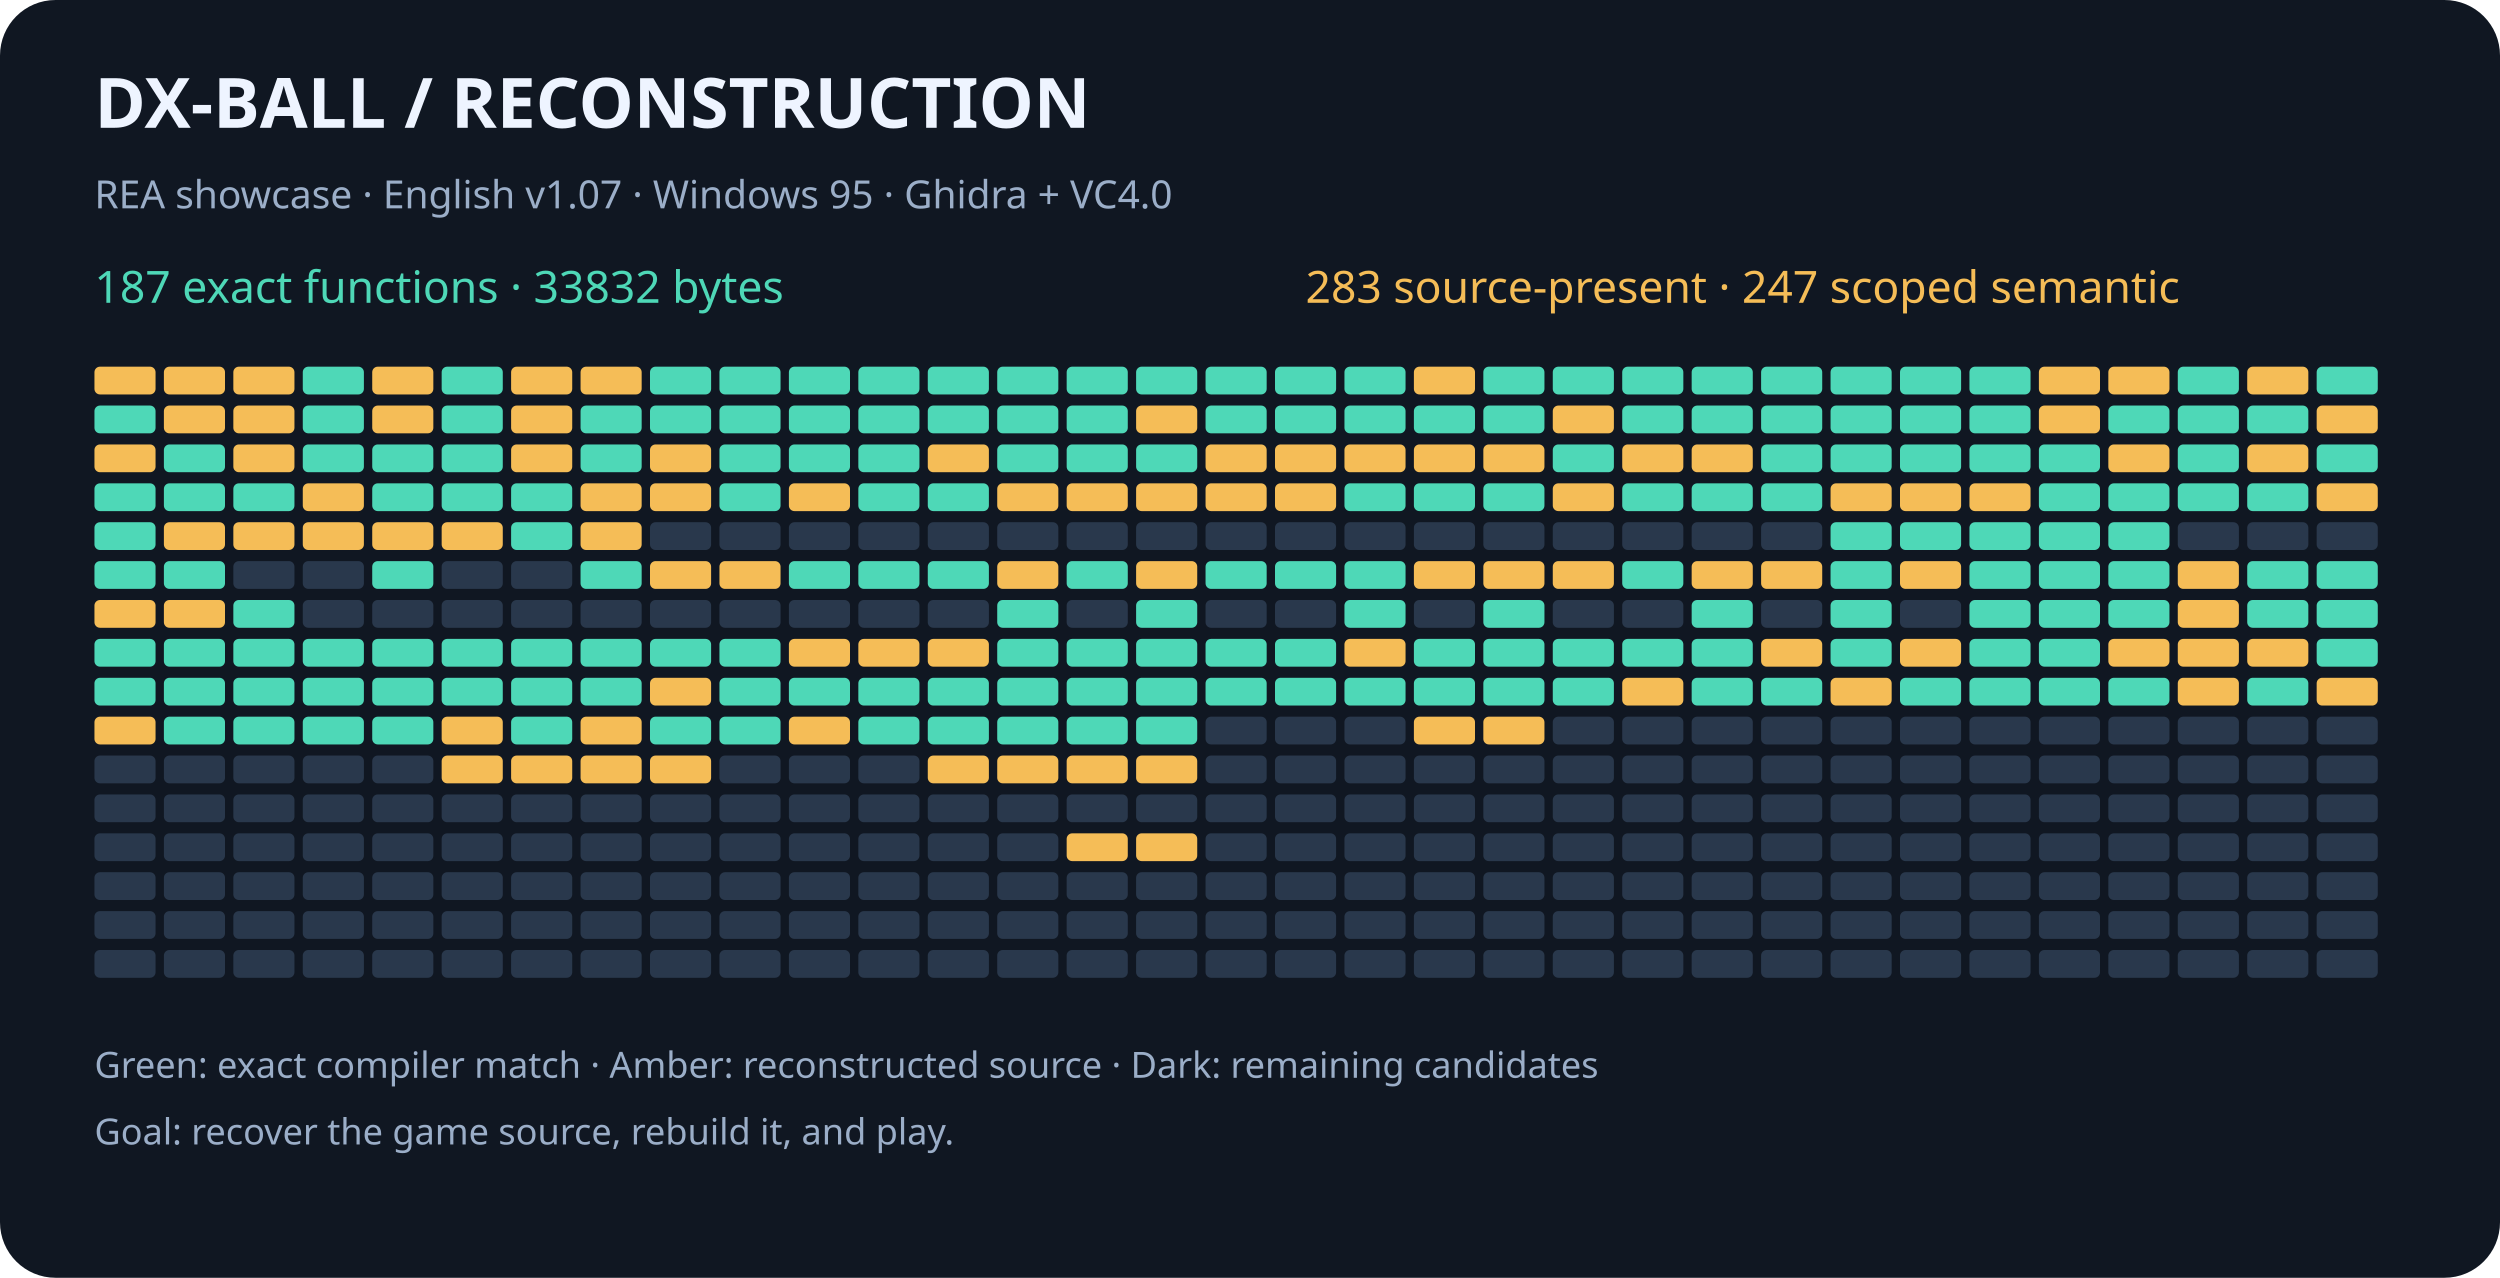
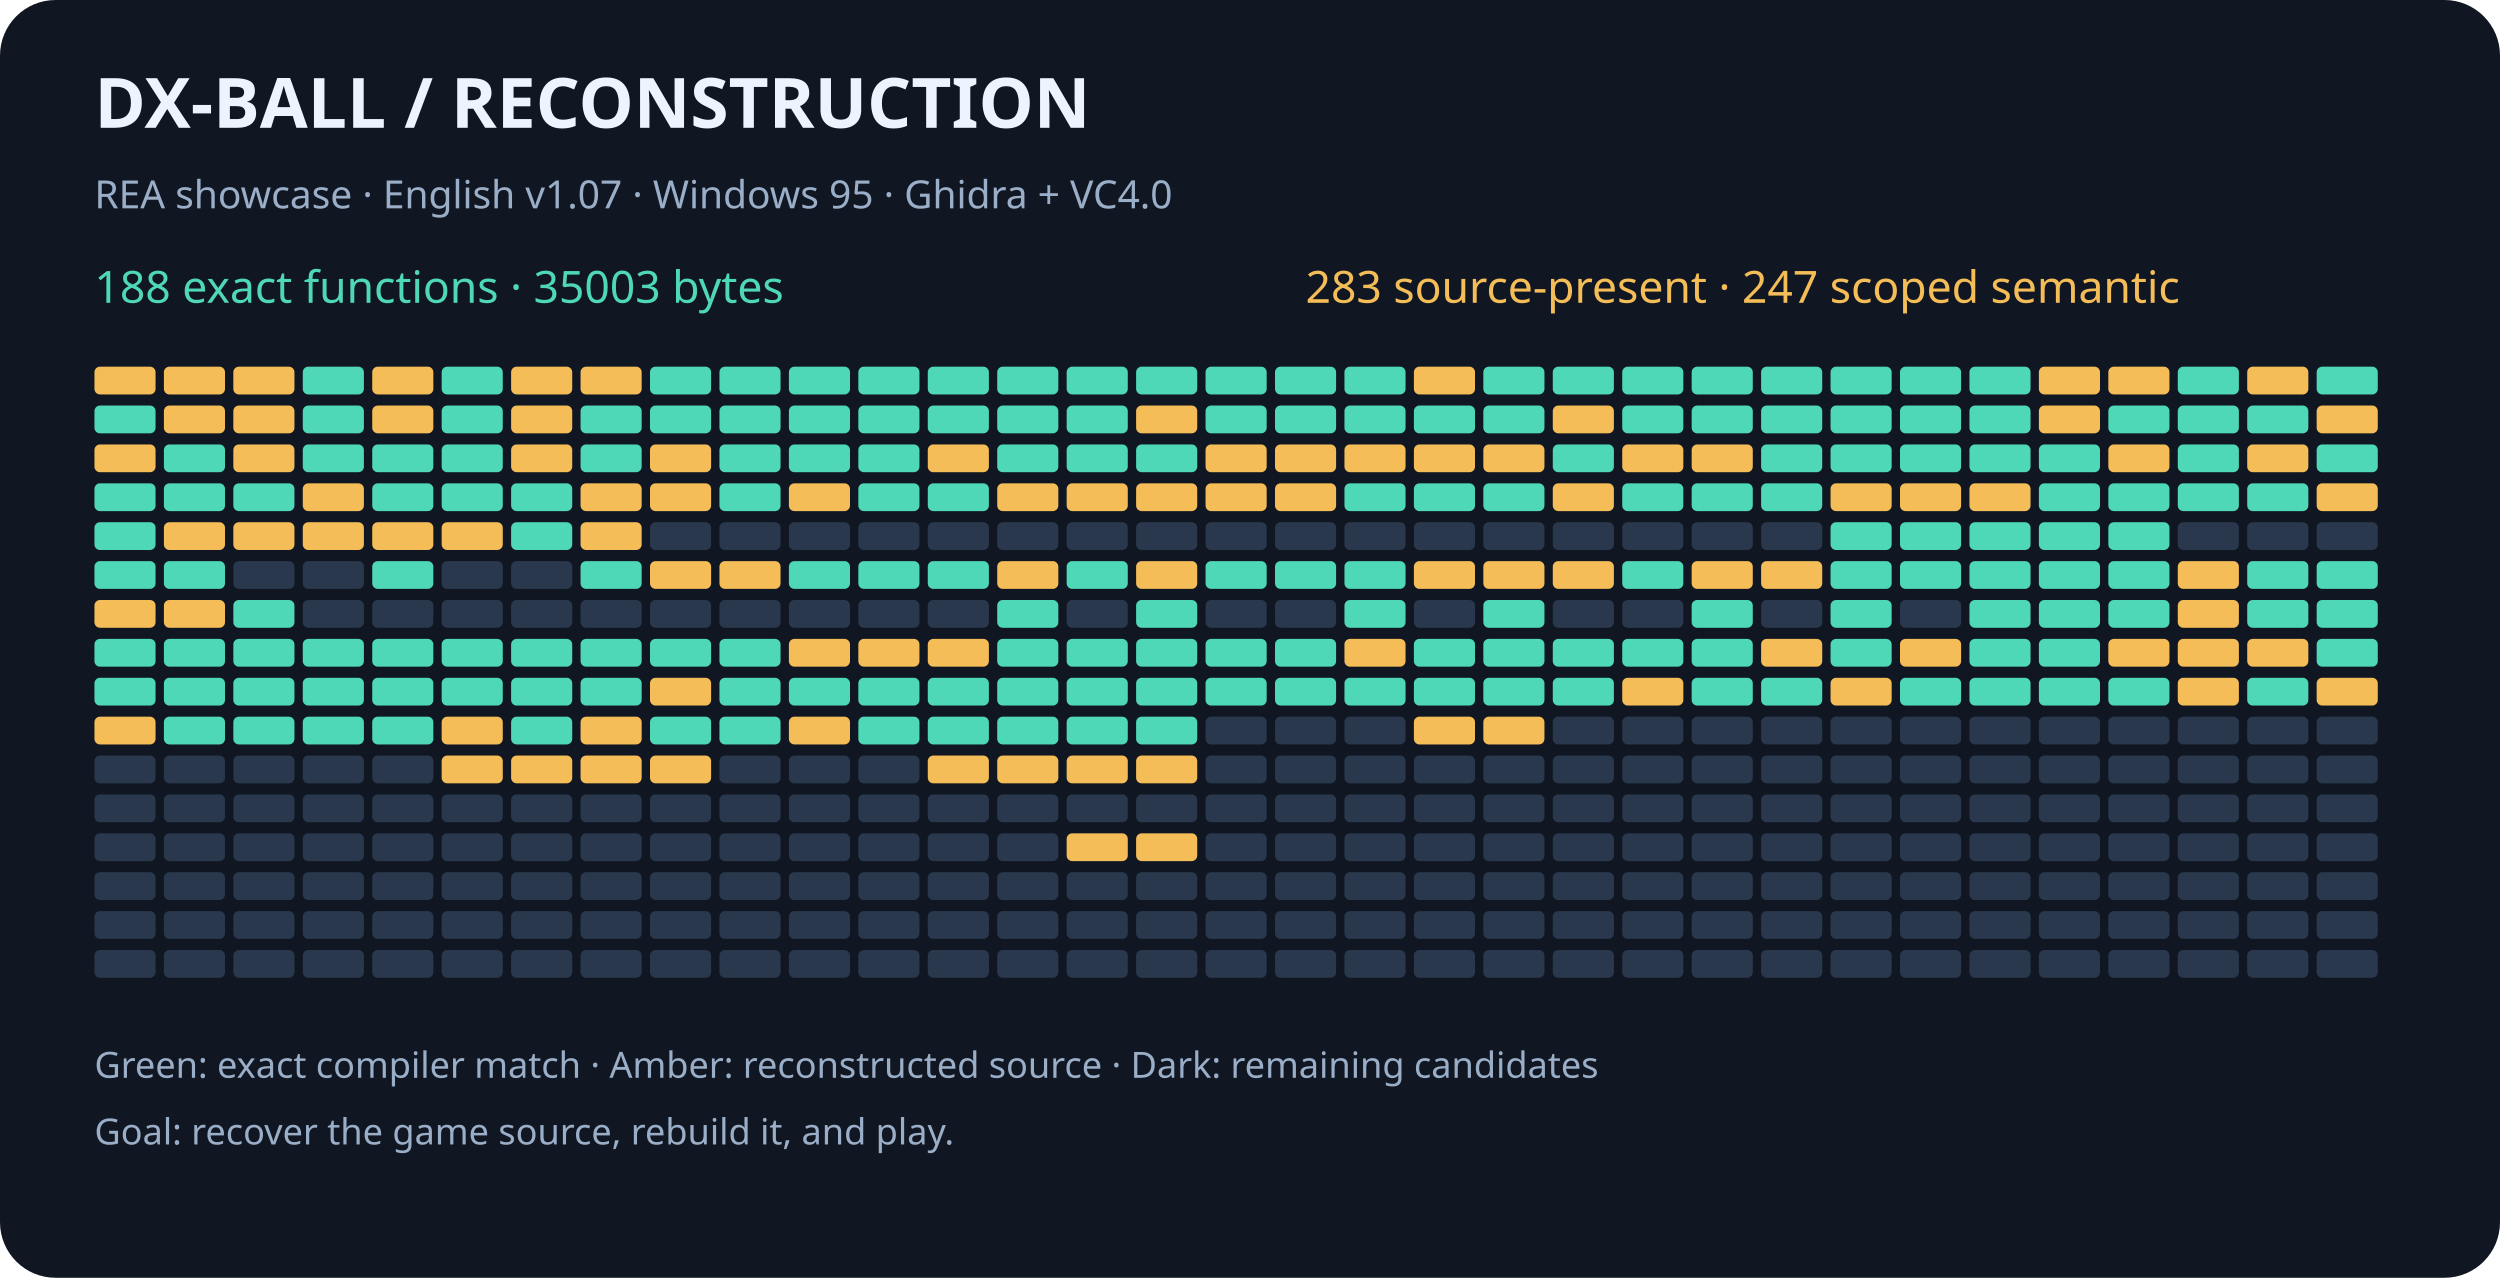
<svg xmlns="http://www.w3.org/2000/svg" width="900" height="460" viewBox="0 0 900 460" role="img" aria-labelledby="title desc">
  <rect width="900" height="460" rx="20" fill="#101722" />
  <g font-family="sans-serif">
    <text x="34" y="46" fill="#eef4ff" font-size="25" font-weight="bold">DX-BALL  /  RECONSTRUCTION</text>
    <text x="34" y="75" fill="#9baec8" font-size="14">REA showcase · English v1.07 · Windows 95 · Ghidra + VC4.0</text>
-     <text x="34" y="109" fill="#4ed8b7" font-size="16">187 exact functions · 33832 bytes</text>
+     <text x="34" y="109" fill="#4ed8b7" font-size="16">188 exact functions · 35003 bytes</text>
    <text x="470" y="109" fill="#f5bd57" font-size="16">283 source-present · 247 scoped semantic</text>
    <rect x="34" y="132" width="22" height="10" rx="2" fill="#f5bd57" />
    <rect x="59" y="132" width="22" height="10" rx="2" fill="#f5bd57" />
    <rect x="84" y="132" width="22" height="10" rx="2" fill="#f5bd57" />
    <rect x="109" y="132" width="22" height="10" rx="2" fill="#4ed8b7" />
    <rect x="134" y="132" width="22" height="10" rx="2" fill="#f5bd57" />
    <rect x="159" y="132" width="22" height="10" rx="2" fill="#4ed8b7" />
    <rect x="184" y="132" width="22" height="10" rx="2" fill="#f5bd57" />
    <rect x="209" y="132" width="22" height="10" rx="2" fill="#f5bd57" />
    <rect x="234" y="132" width="22" height="10" rx="2" fill="#4ed8b7" />
    <rect x="259" y="132" width="22" height="10" rx="2" fill="#4ed8b7" />
    <rect x="284" y="132" width="22" height="10" rx="2" fill="#4ed8b7" />
    <rect x="309" y="132" width="22" height="10" rx="2" fill="#4ed8b7" />
    <rect x="334" y="132" width="22" height="10" rx="2" fill="#4ed8b7" />
    <rect x="359" y="132" width="22" height="10" rx="2" fill="#4ed8b7" />
    <rect x="384" y="132" width="22" height="10" rx="2" fill="#4ed8b7" />
    <rect x="409" y="132" width="22" height="10" rx="2" fill="#4ed8b7" />
    <rect x="434" y="132" width="22" height="10" rx="2" fill="#4ed8b7" />
    <rect x="459" y="132" width="22" height="10" rx="2" fill="#4ed8b7" />
    <rect x="484" y="132" width="22" height="10" rx="2" fill="#4ed8b7" />
    <rect x="509" y="132" width="22" height="10" rx="2" fill="#f5bd57" />
    <rect x="534" y="132" width="22" height="10" rx="2" fill="#4ed8b7" />
    <rect x="559" y="132" width="22" height="10" rx="2" fill="#4ed8b7" />
    <rect x="584" y="132" width="22" height="10" rx="2" fill="#4ed8b7" />
    <rect x="609" y="132" width="22" height="10" rx="2" fill="#4ed8b7" />
    <rect x="634" y="132" width="22" height="10" rx="2" fill="#4ed8b7" />
    <rect x="659" y="132" width="22" height="10" rx="2" fill="#4ed8b7" />
    <rect x="684" y="132" width="22" height="10" rx="2" fill="#4ed8b7" />
    <rect x="709" y="132" width="22" height="10" rx="2" fill="#4ed8b7" />
    <rect x="734" y="132" width="22" height="10" rx="2" fill="#f5bd57" />
    <rect x="759" y="132" width="22" height="10" rx="2" fill="#f5bd57" />
    <rect x="784" y="132" width="22" height="10" rx="2" fill="#4ed8b7" />
    <rect x="809" y="132" width="22" height="10" rx="2" fill="#f5bd57" />
    <rect x="834" y="132" width="22" height="10" rx="2" fill="#4ed8b7" />
    <rect x="34" y="146" width="22" height="10" rx="2" fill="#4ed8b7" />
    <rect x="59" y="146" width="22" height="10" rx="2" fill="#f5bd57" />
    <rect x="84" y="146" width="22" height="10" rx="2" fill="#f5bd57" />
    <rect x="109" y="146" width="22" height="10" rx="2" fill="#4ed8b7" />
    <rect x="134" y="146" width="22" height="10" rx="2" fill="#f5bd57" />
    <rect x="159" y="146" width="22" height="10" rx="2" fill="#4ed8b7" />
    <rect x="184" y="146" width="22" height="10" rx="2" fill="#f5bd57" />
    <rect x="209" y="146" width="22" height="10" rx="2" fill="#4ed8b7" />
    <rect x="234" y="146" width="22" height="10" rx="2" fill="#4ed8b7" />
    <rect x="259" y="146" width="22" height="10" rx="2" fill="#4ed8b7" />
    <rect x="284" y="146" width="22" height="10" rx="2" fill="#4ed8b7" />
    <rect x="309" y="146" width="22" height="10" rx="2" fill="#4ed8b7" />
    <rect x="334" y="146" width="22" height="10" rx="2" fill="#4ed8b7" />
    <rect x="359" y="146" width="22" height="10" rx="2" fill="#4ed8b7" />
    <rect x="384" y="146" width="22" height="10" rx="2" fill="#4ed8b7" />
    <rect x="409" y="146" width="22" height="10" rx="2" fill="#f5bd57" />
    <rect x="434" y="146" width="22" height="10" rx="2" fill="#4ed8b7" />
    <rect x="459" y="146" width="22" height="10" rx="2" fill="#4ed8b7" />
    <rect x="484" y="146" width="22" height="10" rx="2" fill="#4ed8b7" />
    <rect x="509" y="146" width="22" height="10" rx="2" fill="#4ed8b7" />
    <rect x="534" y="146" width="22" height="10" rx="2" fill="#4ed8b7" />
    <rect x="559" y="146" width="22" height="10" rx="2" fill="#f5bd57" />
    <rect x="584" y="146" width="22" height="10" rx="2" fill="#4ed8b7" />
    <rect x="609" y="146" width="22" height="10" rx="2" fill="#4ed8b7" />
    <rect x="634" y="146" width="22" height="10" rx="2" fill="#4ed8b7" />
    <rect x="659" y="146" width="22" height="10" rx="2" fill="#4ed8b7" />
    <rect x="684" y="146" width="22" height="10" rx="2" fill="#4ed8b7" />
    <rect x="709" y="146" width="22" height="10" rx="2" fill="#4ed8b7" />
    <rect x="734" y="146" width="22" height="10" rx="2" fill="#f5bd57" />
    <rect x="759" y="146" width="22" height="10" rx="2" fill="#4ed8b7" />
    <rect x="784" y="146" width="22" height="10" rx="2" fill="#4ed8b7" />
    <rect x="809" y="146" width="22" height="10" rx="2" fill="#4ed8b7" />
    <rect x="834" y="146" width="22" height="10" rx="2" fill="#f5bd57" />
    <rect x="34" y="160" width="22" height="10" rx="2" fill="#f5bd57" />
    <rect x="59" y="160" width="22" height="10" rx="2" fill="#4ed8b7" />
    <rect x="84" y="160" width="22" height="10" rx="2" fill="#f5bd57" />
    <rect x="109" y="160" width="22" height="10" rx="2" fill="#4ed8b7" />
    <rect x="134" y="160" width="22" height="10" rx="2" fill="#4ed8b7" />
    <rect x="159" y="160" width="22" height="10" rx="2" fill="#4ed8b7" />
    <rect x="184" y="160" width="22" height="10" rx="2" fill="#f5bd57" />
    <rect x="209" y="160" width="22" height="10" rx="2" fill="#4ed8b7" />
    <rect x="234" y="160" width="22" height="10" rx="2" fill="#f5bd57" />
    <rect x="259" y="160" width="22" height="10" rx="2" fill="#4ed8b7" />
    <rect x="284" y="160" width="22" height="10" rx="2" fill="#4ed8b7" />
    <rect x="309" y="160" width="22" height="10" rx="2" fill="#4ed8b7" />
    <rect x="334" y="160" width="22" height="10" rx="2" fill="#f5bd57" />
    <rect x="359" y="160" width="22" height="10" rx="2" fill="#4ed8b7" />
    <rect x="384" y="160" width="22" height="10" rx="2" fill="#4ed8b7" />
    <rect x="409" y="160" width="22" height="10" rx="2" fill="#4ed8b7" />
    <rect x="434" y="160" width="22" height="10" rx="2" fill="#f5bd57" />
    <rect x="459" y="160" width="22" height="10" rx="2" fill="#f5bd57" />
    <rect x="484" y="160" width="22" height="10" rx="2" fill="#f5bd57" />
    <rect x="509" y="160" width="22" height="10" rx="2" fill="#f5bd57" />
    <rect x="534" y="160" width="22" height="10" rx="2" fill="#f5bd57" />
    <rect x="559" y="160" width="22" height="10" rx="2" fill="#4ed8b7" />
    <rect x="584" y="160" width="22" height="10" rx="2" fill="#f5bd57" />
    <rect x="609" y="160" width="22" height="10" rx="2" fill="#f5bd57" />
    <rect x="634" y="160" width="22" height="10" rx="2" fill="#4ed8b7" />
    <rect x="659" y="160" width="22" height="10" rx="2" fill="#4ed8b7" />
    <rect x="684" y="160" width="22" height="10" rx="2" fill="#4ed8b7" />
    <rect x="709" y="160" width="22" height="10" rx="2" fill="#4ed8b7" />
    <rect x="734" y="160" width="22" height="10" rx="2" fill="#4ed8b7" />
    <rect x="759" y="160" width="22" height="10" rx="2" fill="#f5bd57" />
    <rect x="784" y="160" width="22" height="10" rx="2" fill="#4ed8b7" />
    <rect x="809" y="160" width="22" height="10" rx="2" fill="#f5bd57" />
    <rect x="834" y="160" width="22" height="10" rx="2" fill="#4ed8b7" />
    <rect x="34" y="174" width="22" height="10" rx="2" fill="#4ed8b7" />
    <rect x="59" y="174" width="22" height="10" rx="2" fill="#4ed8b7" />
    <rect x="84" y="174" width="22" height="10" rx="2" fill="#4ed8b7" />
    <rect x="109" y="174" width="22" height="10" rx="2" fill="#f5bd57" />
    <rect x="134" y="174" width="22" height="10" rx="2" fill="#4ed8b7" />
    <rect x="159" y="174" width="22" height="10" rx="2" fill="#4ed8b7" />
    <rect x="184" y="174" width="22" height="10" rx="2" fill="#4ed8b7" />
    <rect x="209" y="174" width="22" height="10" rx="2" fill="#f5bd57" />
    <rect x="234" y="174" width="22" height="10" rx="2" fill="#f5bd57" />
    <rect x="259" y="174" width="22" height="10" rx="2" fill="#4ed8b7" />
    <rect x="284" y="174" width="22" height="10" rx="2" fill="#f5bd57" />
    <rect x="309" y="174" width="22" height="10" rx="2" fill="#4ed8b7" />
    <rect x="334" y="174" width="22" height="10" rx="2" fill="#4ed8b7" />
    <rect x="359" y="174" width="22" height="10" rx="2" fill="#f5bd57" />
    <rect x="384" y="174" width="22" height="10" rx="2" fill="#f5bd57" />
    <rect x="409" y="174" width="22" height="10" rx="2" fill="#f5bd57" />
    <rect x="434" y="174" width="22" height="10" rx="2" fill="#f5bd57" />
    <rect x="459" y="174" width="22" height="10" rx="2" fill="#f5bd57" />
    <rect x="484" y="174" width="22" height="10" rx="2" fill="#4ed8b7" />
    <rect x="509" y="174" width="22" height="10" rx="2" fill="#4ed8b7" />
    <rect x="534" y="174" width="22" height="10" rx="2" fill="#4ed8b7" />
    <rect x="559" y="174" width="22" height="10" rx="2" fill="#f5bd57" />
    <rect x="584" y="174" width="22" height="10" rx="2" fill="#4ed8b7" />
    <rect x="609" y="174" width="22" height="10" rx="2" fill="#4ed8b7" />
    <rect x="634" y="174" width="22" height="10" rx="2" fill="#4ed8b7" />
    <rect x="659" y="174" width="22" height="10" rx="2" fill="#f5bd57" />
    <rect x="684" y="174" width="22" height="10" rx="2" fill="#f5bd57" />
    <rect x="709" y="174" width="22" height="10" rx="2" fill="#f5bd57" />
    <rect x="734" y="174" width="22" height="10" rx="2" fill="#4ed8b7" />
    <rect x="759" y="174" width="22" height="10" rx="2" fill="#4ed8b7" />
    <rect x="784" y="174" width="22" height="10" rx="2" fill="#4ed8b7" />
    <rect x="809" y="174" width="22" height="10" rx="2" fill="#4ed8b7" />
    <rect x="834" y="174" width="22" height="10" rx="2" fill="#f5bd57" />
    <rect x="34" y="188" width="22" height="10" rx="2" fill="#4ed8b7" />
    <rect x="59" y="188" width="22" height="10" rx="2" fill="#f5bd57" />
    <rect x="84" y="188" width="22" height="10" rx="2" fill="#f5bd57" />
    <rect x="109" y="188" width="22" height="10" rx="2" fill="#f5bd57" />
    <rect x="134" y="188" width="22" height="10" rx="2" fill="#f5bd57" />
    <rect x="159" y="188" width="22" height="10" rx="2" fill="#f5bd57" />
    <rect x="184" y="188" width="22" height="10" rx="2" fill="#4ed8b7" />
    <rect x="209" y="188" width="22" height="10" rx="2" fill="#f5bd57" />
    <rect x="234" y="188" width="22" height="10" rx="2" fill="#29384c" />
    <rect x="259" y="188" width="22" height="10" rx="2" fill="#29384c" />
    <rect x="284" y="188" width="22" height="10" rx="2" fill="#29384c" />
    <rect x="309" y="188" width="22" height="10" rx="2" fill="#29384c" />
    <rect x="334" y="188" width="22" height="10" rx="2" fill="#29384c" />
    <rect x="359" y="188" width="22" height="10" rx="2" fill="#29384c" />
    <rect x="384" y="188" width="22" height="10" rx="2" fill="#29384c" />
    <rect x="409" y="188" width="22" height="10" rx="2" fill="#29384c" />
    <rect x="434" y="188" width="22" height="10" rx="2" fill="#29384c" />
    <rect x="459" y="188" width="22" height="10" rx="2" fill="#29384c" />
    <rect x="484" y="188" width="22" height="10" rx="2" fill="#29384c" />
    <rect x="509" y="188" width="22" height="10" rx="2" fill="#29384c" />
    <rect x="534" y="188" width="22" height="10" rx="2" fill="#29384c" />
    <rect x="559" y="188" width="22" height="10" rx="2" fill="#29384c" />
    <rect x="584" y="188" width="22" height="10" rx="2" fill="#29384c" />
    <rect x="609" y="188" width="22" height="10" rx="2" fill="#29384c" />
    <rect x="634" y="188" width="22" height="10" rx="2" fill="#29384c" />
    <rect x="659" y="188" width="22" height="10" rx="2" fill="#4ed8b7" />
    <rect x="684" y="188" width="22" height="10" rx="2" fill="#4ed8b7" />
    <rect x="709" y="188" width="22" height="10" rx="2" fill="#4ed8b7" />
    <rect x="734" y="188" width="22" height="10" rx="2" fill="#4ed8b7" />
    <rect x="759" y="188" width="22" height="10" rx="2" fill="#4ed8b7" />
    <rect x="784" y="188" width="22" height="10" rx="2" fill="#29384c" />
    <rect x="809" y="188" width="22" height="10" rx="2" fill="#29384c" />
    <rect x="834" y="188" width="22" height="10" rx="2" fill="#29384c" />
    <rect x="34" y="202" width="22" height="10" rx="2" fill="#4ed8b7" />
    <rect x="59" y="202" width="22" height="10" rx="2" fill="#4ed8b7" />
    <rect x="84" y="202" width="22" height="10" rx="2" fill="#29384c" />
    <rect x="109" y="202" width="22" height="10" rx="2" fill="#29384c" />
    <rect x="134" y="202" width="22" height="10" rx="2" fill="#4ed8b7" />
    <rect x="159" y="202" width="22" height="10" rx="2" fill="#29384c" />
    <rect x="184" y="202" width="22" height="10" rx="2" fill="#29384c" />
    <rect x="209" y="202" width="22" height="10" rx="2" fill="#4ed8b7" />
    <rect x="234" y="202" width="22" height="10" rx="2" fill="#f5bd57" />
    <rect x="259" y="202" width="22" height="10" rx="2" fill="#f5bd57" />
    <rect x="284" y="202" width="22" height="10" rx="2" fill="#4ed8b7" />
    <rect x="309" y="202" width="22" height="10" rx="2" fill="#4ed8b7" />
    <rect x="334" y="202" width="22" height="10" rx="2" fill="#4ed8b7" />
    <rect x="359" y="202" width="22" height="10" rx="2" fill="#f5bd57" />
    <rect x="384" y="202" width="22" height="10" rx="2" fill="#4ed8b7" />
    <rect x="409" y="202" width="22" height="10" rx="2" fill="#f5bd57" />
    <rect x="434" y="202" width="22" height="10" rx="2" fill="#4ed8b7" />
    <rect x="459" y="202" width="22" height="10" rx="2" fill="#4ed8b7" />
    <rect x="484" y="202" width="22" height="10" rx="2" fill="#4ed8b7" />
    <rect x="509" y="202" width="22" height="10" rx="2" fill="#f5bd57" />
    <rect x="534" y="202" width="22" height="10" rx="2" fill="#f5bd57" />
    <rect x="559" y="202" width="22" height="10" rx="2" fill="#f5bd57" />
    <rect x="584" y="202" width="22" height="10" rx="2" fill="#4ed8b7" />
    <rect x="609" y="202" width="22" height="10" rx="2" fill="#f5bd57" />
    <rect x="634" y="202" width="22" height="10" rx="2" fill="#f5bd57" />
    <rect x="659" y="202" width="22" height="10" rx="2" fill="#4ed8b7" />
-     <rect x="684" y="202" width="22" height="10" rx="2" fill="#f5bd57" />
+     <rect x="684" y="202" width="22" height="10" rx="2" fill="#4ed8b7" />
    <rect x="709" y="202" width="22" height="10" rx="2" fill="#4ed8b7" />
    <rect x="734" y="202" width="22" height="10" rx="2" fill="#4ed8b7" />
    <rect x="759" y="202" width="22" height="10" rx="2" fill="#4ed8b7" />
    <rect x="784" y="202" width="22" height="10" rx="2" fill="#f5bd57" />
    <rect x="809" y="202" width="22" height="10" rx="2" fill="#4ed8b7" />
    <rect x="834" y="202" width="22" height="10" rx="2" fill="#4ed8b7" />
    <rect x="34" y="216" width="22" height="10" rx="2" fill="#f5bd57" />
    <rect x="59" y="216" width="22" height="10" rx="2" fill="#f5bd57" />
    <rect x="84" y="216" width="22" height="10" rx="2" fill="#4ed8b7" />
    <rect x="109" y="216" width="22" height="10" rx="2" fill="#29384c" />
    <rect x="134" y="216" width="22" height="10" rx="2" fill="#29384c" />
    <rect x="159" y="216" width="22" height="10" rx="2" fill="#29384c" />
    <rect x="184" y="216" width="22" height="10" rx="2" fill="#29384c" />
    <rect x="209" y="216" width="22" height="10" rx="2" fill="#29384c" />
    <rect x="234" y="216" width="22" height="10" rx="2" fill="#29384c" />
    <rect x="259" y="216" width="22" height="10" rx="2" fill="#29384c" />
    <rect x="284" y="216" width="22" height="10" rx="2" fill="#29384c" />
    <rect x="309" y="216" width="22" height="10" rx="2" fill="#29384c" />
    <rect x="334" y="216" width="22" height="10" rx="2" fill="#29384c" />
    <rect x="359" y="216" width="22" height="10" rx="2" fill="#4ed8b7" />
    <rect x="384" y="216" width="22" height="10" rx="2" fill="#29384c" />
    <rect x="409" y="216" width="22" height="10" rx="2" fill="#4ed8b7" />
    <rect x="434" y="216" width="22" height="10" rx="2" fill="#29384c" />
    <rect x="459" y="216" width="22" height="10" rx="2" fill="#29384c" />
    <rect x="484" y="216" width="22" height="10" rx="2" fill="#4ed8b7" />
    <rect x="509" y="216" width="22" height="10" rx="2" fill="#29384c" />
    <rect x="534" y="216" width="22" height="10" rx="2" fill="#4ed8b7" />
    <rect x="559" y="216" width="22" height="10" rx="2" fill="#29384c" />
    <rect x="584" y="216" width="22" height="10" rx="2" fill="#29384c" />
    <rect x="609" y="216" width="22" height="10" rx="2" fill="#4ed8b7" />
    <rect x="634" y="216" width="22" height="10" rx="2" fill="#29384c" />
    <rect x="659" y="216" width="22" height="10" rx="2" fill="#4ed8b7" />
    <rect x="684" y="216" width="22" height="10" rx="2" fill="#29384c" />
    <rect x="709" y="216" width="22" height="10" rx="2" fill="#4ed8b7" />
    <rect x="734" y="216" width="22" height="10" rx="2" fill="#4ed8b7" />
    <rect x="759" y="216" width="22" height="10" rx="2" fill="#4ed8b7" />
    <rect x="784" y="216" width="22" height="10" rx="2" fill="#f5bd57" />
    <rect x="809" y="216" width="22" height="10" rx="2" fill="#4ed8b7" />
    <rect x="834" y="216" width="22" height="10" rx="2" fill="#4ed8b7" />
    <rect x="34" y="230" width="22" height="10" rx="2" fill="#4ed8b7" />
    <rect x="59" y="230" width="22" height="10" rx="2" fill="#4ed8b7" />
    <rect x="84" y="230" width="22" height="10" rx="2" fill="#4ed8b7" />
    <rect x="109" y="230" width="22" height="10" rx="2" fill="#4ed8b7" />
    <rect x="134" y="230" width="22" height="10" rx="2" fill="#4ed8b7" />
    <rect x="159" y="230" width="22" height="10" rx="2" fill="#4ed8b7" />
    <rect x="184" y="230" width="22" height="10" rx="2" fill="#4ed8b7" />
    <rect x="209" y="230" width="22" height="10" rx="2" fill="#4ed8b7" />
    <rect x="234" y="230" width="22" height="10" rx="2" fill="#4ed8b7" />
    <rect x="259" y="230" width="22" height="10" rx="2" fill="#4ed8b7" />
    <rect x="284" y="230" width="22" height="10" rx="2" fill="#f5bd57" />
    <rect x="309" y="230" width="22" height="10" rx="2" fill="#f5bd57" />
    <rect x="334" y="230" width="22" height="10" rx="2" fill="#f5bd57" />
    <rect x="359" y="230" width="22" height="10" rx="2" fill="#4ed8b7" />
    <rect x="384" y="230" width="22" height="10" rx="2" fill="#4ed8b7" />
    <rect x="409" y="230" width="22" height="10" rx="2" fill="#4ed8b7" />
    <rect x="434" y="230" width="22" height="10" rx="2" fill="#4ed8b7" />
    <rect x="459" y="230" width="22" height="10" rx="2" fill="#4ed8b7" />
    <rect x="484" y="230" width="22" height="10" rx="2" fill="#f5bd57" />
    <rect x="509" y="230" width="22" height="10" rx="2" fill="#4ed8b7" />
    <rect x="534" y="230" width="22" height="10" rx="2" fill="#4ed8b7" />
    <rect x="559" y="230" width="22" height="10" rx="2" fill="#4ed8b7" />
    <rect x="584" y="230" width="22" height="10" rx="2" fill="#4ed8b7" />
    <rect x="609" y="230" width="22" height="10" rx="2" fill="#4ed8b7" />
    <rect x="634" y="230" width="22" height="10" rx="2" fill="#f5bd57" />
    <rect x="659" y="230" width="22" height="10" rx="2" fill="#4ed8b7" />
    <rect x="684" y="230" width="22" height="10" rx="2" fill="#f5bd57" />
    <rect x="709" y="230" width="22" height="10" rx="2" fill="#4ed8b7" />
    <rect x="734" y="230" width="22" height="10" rx="2" fill="#4ed8b7" />
    <rect x="759" y="230" width="22" height="10" rx="2" fill="#f5bd57" />
    <rect x="784" y="230" width="22" height="10" rx="2" fill="#f5bd57" />
    <rect x="809" y="230" width="22" height="10" rx="2" fill="#f5bd57" />
    <rect x="834" y="230" width="22" height="10" rx="2" fill="#4ed8b7" />
    <rect x="34" y="244" width="22" height="10" rx="2" fill="#4ed8b7" />
    <rect x="59" y="244" width="22" height="10" rx="2" fill="#4ed8b7" />
    <rect x="84" y="244" width="22" height="10" rx="2" fill="#4ed8b7" />
    <rect x="109" y="244" width="22" height="10" rx="2" fill="#4ed8b7" />
    <rect x="134" y="244" width="22" height="10" rx="2" fill="#4ed8b7" />
    <rect x="159" y="244" width="22" height="10" rx="2" fill="#4ed8b7" />
    <rect x="184" y="244" width="22" height="10" rx="2" fill="#4ed8b7" />
    <rect x="209" y="244" width="22" height="10" rx="2" fill="#4ed8b7" />
    <rect x="234" y="244" width="22" height="10" rx="2" fill="#f5bd57" />
    <rect x="259" y="244" width="22" height="10" rx="2" fill="#4ed8b7" />
    <rect x="284" y="244" width="22" height="10" rx="2" fill="#4ed8b7" />
    <rect x="309" y="244" width="22" height="10" rx="2" fill="#4ed8b7" />
    <rect x="334" y="244" width="22" height="10" rx="2" fill="#4ed8b7" />
    <rect x="359" y="244" width="22" height="10" rx="2" fill="#4ed8b7" />
    <rect x="384" y="244" width="22" height="10" rx="2" fill="#4ed8b7" />
    <rect x="409" y="244" width="22" height="10" rx="2" fill="#4ed8b7" />
    <rect x="434" y="244" width="22" height="10" rx="2" fill="#4ed8b7" />
    <rect x="459" y="244" width="22" height="10" rx="2" fill="#4ed8b7" />
    <rect x="484" y="244" width="22" height="10" rx="2" fill="#4ed8b7" />
    <rect x="509" y="244" width="22" height="10" rx="2" fill="#4ed8b7" />
    <rect x="534" y="244" width="22" height="10" rx="2" fill="#4ed8b7" />
    <rect x="559" y="244" width="22" height="10" rx="2" fill="#4ed8b7" />
    <rect x="584" y="244" width="22" height="10" rx="2" fill="#f5bd57" />
    <rect x="609" y="244" width="22" height="10" rx="2" fill="#4ed8b7" />
    <rect x="634" y="244" width="22" height="10" rx="2" fill="#4ed8b7" />
    <rect x="659" y="244" width="22" height="10" rx="2" fill="#f5bd57" />
    <rect x="684" y="244" width="22" height="10" rx="2" fill="#4ed8b7" />
    <rect x="709" y="244" width="22" height="10" rx="2" fill="#4ed8b7" />
    <rect x="734" y="244" width="22" height="10" rx="2" fill="#4ed8b7" />
    <rect x="759" y="244" width="22" height="10" rx="2" fill="#4ed8b7" />
    <rect x="784" y="244" width="22" height="10" rx="2" fill="#f5bd57" />
    <rect x="809" y="244" width="22" height="10" rx="2" fill="#4ed8b7" />
    <rect x="834" y="244" width="22" height="10" rx="2" fill="#f5bd57" />
    <rect x="34" y="258" width="22" height="10" rx="2" fill="#f5bd57" />
    <rect x="59" y="258" width="22" height="10" rx="2" fill="#4ed8b7" />
    <rect x="84" y="258" width="22" height="10" rx="2" fill="#4ed8b7" />
    <rect x="109" y="258" width="22" height="10" rx="2" fill="#4ed8b7" />
    <rect x="134" y="258" width="22" height="10" rx="2" fill="#4ed8b7" />
    <rect x="159" y="258" width="22" height="10" rx="2" fill="#f5bd57" />
    <rect x="184" y="258" width="22" height="10" rx="2" fill="#4ed8b7" />
    <rect x="209" y="258" width="22" height="10" rx="2" fill="#f5bd57" />
    <rect x="234" y="258" width="22" height="10" rx="2" fill="#4ed8b7" />
    <rect x="259" y="258" width="22" height="10" rx="2" fill="#4ed8b7" />
    <rect x="284" y="258" width="22" height="10" rx="2" fill="#f5bd57" />
    <rect x="309" y="258" width="22" height="10" rx="2" fill="#4ed8b7" />
    <rect x="334" y="258" width="22" height="10" rx="2" fill="#4ed8b7" />
    <rect x="359" y="258" width="22" height="10" rx="2" fill="#4ed8b7" />
    <rect x="384" y="258" width="22" height="10" rx="2" fill="#4ed8b7" />
    <rect x="409" y="258" width="22" height="10" rx="2" fill="#4ed8b7" />
    <rect x="434" y="258" width="22" height="10" rx="2" fill="#29384c" />
    <rect x="459" y="258" width="22" height="10" rx="2" fill="#29384c" />
    <rect x="484" y="258" width="22" height="10" rx="2" fill="#29384c" />
    <rect x="509" y="258" width="22" height="10" rx="2" fill="#f5bd57" />
    <rect x="534" y="258" width="22" height="10" rx="2" fill="#f5bd57" />
    <rect x="559" y="258" width="22" height="10" rx="2" fill="#29384c" />
    <rect x="584" y="258" width="22" height="10" rx="2" fill="#29384c" />
    <rect x="609" y="258" width="22" height="10" rx="2" fill="#29384c" />
    <rect x="634" y="258" width="22" height="10" rx="2" fill="#29384c" />
    <rect x="659" y="258" width="22" height="10" rx="2" fill="#29384c" />
    <rect x="684" y="258" width="22" height="10" rx="2" fill="#29384c" />
    <rect x="709" y="258" width="22" height="10" rx="2" fill="#29384c" />
    <rect x="734" y="258" width="22" height="10" rx="2" fill="#29384c" />
    <rect x="759" y="258" width="22" height="10" rx="2" fill="#29384c" />
    <rect x="784" y="258" width="22" height="10" rx="2" fill="#29384c" />
    <rect x="809" y="258" width="22" height="10" rx="2" fill="#29384c" />
    <rect x="834" y="258" width="22" height="10" rx="2" fill="#29384c" />
    <rect x="34" y="272" width="22" height="10" rx="2" fill="#29384c" />
    <rect x="59" y="272" width="22" height="10" rx="2" fill="#29384c" />
    <rect x="84" y="272" width="22" height="10" rx="2" fill="#29384c" />
    <rect x="109" y="272" width="22" height="10" rx="2" fill="#29384c" />
    <rect x="134" y="272" width="22" height="10" rx="2" fill="#29384c" />
    <rect x="159" y="272" width="22" height="10" rx="2" fill="#f5bd57" />
    <rect x="184" y="272" width="22" height="10" rx="2" fill="#f5bd57" />
    <rect x="209" y="272" width="22" height="10" rx="2" fill="#f5bd57" />
    <rect x="234" y="272" width="22" height="10" rx="2" fill="#f5bd57" />
    <rect x="259" y="272" width="22" height="10" rx="2" fill="#29384c" />
    <rect x="284" y="272" width="22" height="10" rx="2" fill="#29384c" />
    <rect x="309" y="272" width="22" height="10" rx="2" fill="#29384c" />
    <rect x="334" y="272" width="22" height="10" rx="2" fill="#f5bd57" />
    <rect x="359" y="272" width="22" height="10" rx="2" fill="#f5bd57" />
    <rect x="384" y="272" width="22" height="10" rx="2" fill="#f5bd57" />
    <rect x="409" y="272" width="22" height="10" rx="2" fill="#f5bd57" />
    <rect x="434" y="272" width="22" height="10" rx="2" fill="#29384c" />
    <rect x="459" y="272" width="22" height="10" rx="2" fill="#29384c" />
    <rect x="484" y="272" width="22" height="10" rx="2" fill="#29384c" />
    <rect x="509" y="272" width="22" height="10" rx="2" fill="#29384c" />
    <rect x="534" y="272" width="22" height="10" rx="2" fill="#29384c" />
    <rect x="559" y="272" width="22" height="10" rx="2" fill="#29384c" />
    <rect x="584" y="272" width="22" height="10" rx="2" fill="#29384c" />
    <rect x="609" y="272" width="22" height="10" rx="2" fill="#29384c" />
    <rect x="634" y="272" width="22" height="10" rx="2" fill="#29384c" />
    <rect x="659" y="272" width="22" height="10" rx="2" fill="#29384c" />
    <rect x="684" y="272" width="22" height="10" rx="2" fill="#29384c" />
    <rect x="709" y="272" width="22" height="10" rx="2" fill="#29384c" />
    <rect x="734" y="272" width="22" height="10" rx="2" fill="#29384c" />
    <rect x="759" y="272" width="22" height="10" rx="2" fill="#29384c" />
    <rect x="784" y="272" width="22" height="10" rx="2" fill="#29384c" />
    <rect x="809" y="272" width="22" height="10" rx="2" fill="#29384c" />
    <rect x="834" y="272" width="22" height="10" rx="2" fill="#29384c" />
    <rect x="34" y="286" width="22" height="10" rx="2" fill="#29384c" />
    <rect x="59" y="286" width="22" height="10" rx="2" fill="#29384c" />
    <rect x="84" y="286" width="22" height="10" rx="2" fill="#29384c" />
    <rect x="109" y="286" width="22" height="10" rx="2" fill="#29384c" />
    <rect x="134" y="286" width="22" height="10" rx="2" fill="#29384c" />
    <rect x="159" y="286" width="22" height="10" rx="2" fill="#29384c" />
    <rect x="184" y="286" width="22" height="10" rx="2" fill="#29384c" />
    <rect x="209" y="286" width="22" height="10" rx="2" fill="#29384c" />
    <rect x="234" y="286" width="22" height="10" rx="2" fill="#29384c" />
    <rect x="259" y="286" width="22" height="10" rx="2" fill="#29384c" />
    <rect x="284" y="286" width="22" height="10" rx="2" fill="#29384c" />
    <rect x="309" y="286" width="22" height="10" rx="2" fill="#29384c" />
    <rect x="334" y="286" width="22" height="10" rx="2" fill="#29384c" />
    <rect x="359" y="286" width="22" height="10" rx="2" fill="#29384c" />
    <rect x="384" y="286" width="22" height="10" rx="2" fill="#29384c" />
    <rect x="409" y="286" width="22" height="10" rx="2" fill="#29384c" />
    <rect x="434" y="286" width="22" height="10" rx="2" fill="#29384c" />
    <rect x="459" y="286" width="22" height="10" rx="2" fill="#29384c" />
    <rect x="484" y="286" width="22" height="10" rx="2" fill="#29384c" />
    <rect x="509" y="286" width="22" height="10" rx="2" fill="#29384c" />
    <rect x="534" y="286" width="22" height="10" rx="2" fill="#29384c" />
    <rect x="559" y="286" width="22" height="10" rx="2" fill="#29384c" />
    <rect x="584" y="286" width="22" height="10" rx="2" fill="#29384c" />
    <rect x="609" y="286" width="22" height="10" rx="2" fill="#29384c" />
    <rect x="634" y="286" width="22" height="10" rx="2" fill="#29384c" />
    <rect x="659" y="286" width="22" height="10" rx="2" fill="#29384c" />
    <rect x="684" y="286" width="22" height="10" rx="2" fill="#29384c" />
    <rect x="709" y="286" width="22" height="10" rx="2" fill="#29384c" />
    <rect x="734" y="286" width="22" height="10" rx="2" fill="#29384c" />
    <rect x="759" y="286" width="22" height="10" rx="2" fill="#29384c" />
    <rect x="784" y="286" width="22" height="10" rx="2" fill="#29384c" />
    <rect x="809" y="286" width="22" height="10" rx="2" fill="#29384c" />
    <rect x="834" y="286" width="22" height="10" rx="2" fill="#29384c" />
    <rect x="34" y="300" width="22" height="10" rx="2" fill="#29384c" />
    <rect x="59" y="300" width="22" height="10" rx="2" fill="#29384c" />
    <rect x="84" y="300" width="22" height="10" rx="2" fill="#29384c" />
    <rect x="109" y="300" width="22" height="10" rx="2" fill="#29384c" />
    <rect x="134" y="300" width="22" height="10" rx="2" fill="#29384c" />
    <rect x="159" y="300" width="22" height="10" rx="2" fill="#29384c" />
    <rect x="184" y="300" width="22" height="10" rx="2" fill="#29384c" />
    <rect x="209" y="300" width="22" height="10" rx="2" fill="#29384c" />
    <rect x="234" y="300" width="22" height="10" rx="2" fill="#29384c" />
    <rect x="259" y="300" width="22" height="10" rx="2" fill="#29384c" />
    <rect x="284" y="300" width="22" height="10" rx="2" fill="#29384c" />
    <rect x="309" y="300" width="22" height="10" rx="2" fill="#29384c" />
    <rect x="334" y="300" width="22" height="10" rx="2" fill="#29384c" />
    <rect x="359" y="300" width="22" height="10" rx="2" fill="#29384c" />
    <rect x="384" y="300" width="22" height="10" rx="2" fill="#f5bd57" />
    <rect x="409" y="300" width="22" height="10" rx="2" fill="#f5bd57" />
    <rect x="434" y="300" width="22" height="10" rx="2" fill="#29384c" />
    <rect x="459" y="300" width="22" height="10" rx="2" fill="#29384c" />
    <rect x="484" y="300" width="22" height="10" rx="2" fill="#29384c" />
    <rect x="509" y="300" width="22" height="10" rx="2" fill="#29384c" />
    <rect x="534" y="300" width="22" height="10" rx="2" fill="#29384c" />
    <rect x="559" y="300" width="22" height="10" rx="2" fill="#29384c" />
    <rect x="584" y="300" width="22" height="10" rx="2" fill="#29384c" />
    <rect x="609" y="300" width="22" height="10" rx="2" fill="#29384c" />
    <rect x="634" y="300" width="22" height="10" rx="2" fill="#29384c" />
    <rect x="659" y="300" width="22" height="10" rx="2" fill="#29384c" />
    <rect x="684" y="300" width="22" height="10" rx="2" fill="#29384c" />
    <rect x="709" y="300" width="22" height="10" rx="2" fill="#29384c" />
    <rect x="734" y="300" width="22" height="10" rx="2" fill="#29384c" />
    <rect x="759" y="300" width="22" height="10" rx="2" fill="#29384c" />
    <rect x="784" y="300" width="22" height="10" rx="2" fill="#29384c" />
    <rect x="809" y="300" width="22" height="10" rx="2" fill="#29384c" />
    <rect x="834" y="300" width="22" height="10" rx="2" fill="#29384c" />
    <rect x="34" y="314" width="22" height="10" rx="2" fill="#29384c" />
    <rect x="59" y="314" width="22" height="10" rx="2" fill="#29384c" />
    <rect x="84" y="314" width="22" height="10" rx="2" fill="#29384c" />
    <rect x="109" y="314" width="22" height="10" rx="2" fill="#29384c" />
    <rect x="134" y="314" width="22" height="10" rx="2" fill="#29384c" />
    <rect x="159" y="314" width="22" height="10" rx="2" fill="#29384c" />
    <rect x="184" y="314" width="22" height="10" rx="2" fill="#29384c" />
    <rect x="209" y="314" width="22" height="10" rx="2" fill="#29384c" />
    <rect x="234" y="314" width="22" height="10" rx="2" fill="#29384c" />
    <rect x="259" y="314" width="22" height="10" rx="2" fill="#29384c" />
    <rect x="284" y="314" width="22" height="10" rx="2" fill="#29384c" />
    <rect x="309" y="314" width="22" height="10" rx="2" fill="#29384c" />
    <rect x="334" y="314" width="22" height="10" rx="2" fill="#29384c" />
    <rect x="359" y="314" width="22" height="10" rx="2" fill="#29384c" />
    <rect x="384" y="314" width="22" height="10" rx="2" fill="#29384c" />
    <rect x="409" y="314" width="22" height="10" rx="2" fill="#29384c" />
    <rect x="434" y="314" width="22" height="10" rx="2" fill="#29384c" />
    <rect x="459" y="314" width="22" height="10" rx="2" fill="#29384c" />
    <rect x="484" y="314" width="22" height="10" rx="2" fill="#29384c" />
    <rect x="509" y="314" width="22" height="10" rx="2" fill="#29384c" />
    <rect x="534" y="314" width="22" height="10" rx="2" fill="#29384c" />
    <rect x="559" y="314" width="22" height="10" rx="2" fill="#29384c" />
    <rect x="584" y="314" width="22" height="10" rx="2" fill="#29384c" />
    <rect x="609" y="314" width="22" height="10" rx="2" fill="#29384c" />
    <rect x="634" y="314" width="22" height="10" rx="2" fill="#29384c" />
    <rect x="659" y="314" width="22" height="10" rx="2" fill="#29384c" />
    <rect x="684" y="314" width="22" height="10" rx="2" fill="#29384c" />
    <rect x="709" y="314" width="22" height="10" rx="2" fill="#29384c" />
    <rect x="734" y="314" width="22" height="10" rx="2" fill="#29384c" />
    <rect x="759" y="314" width="22" height="10" rx="2" fill="#29384c" />
    <rect x="784" y="314" width="22" height="10" rx="2" fill="#29384c" />
    <rect x="809" y="314" width="22" height="10" rx="2" fill="#29384c" />
    <rect x="834" y="314" width="22" height="10" rx="2" fill="#29384c" />
    <rect x="34" y="328" width="22" height="10" rx="2" fill="#29384c" />
    <rect x="59" y="328" width="22" height="10" rx="2" fill="#29384c" />
    <rect x="84" y="328" width="22" height="10" rx="2" fill="#29384c" />
    <rect x="109" y="328" width="22" height="10" rx="2" fill="#29384c" />
    <rect x="134" y="328" width="22" height="10" rx="2" fill="#29384c" />
    <rect x="159" y="328" width="22" height="10" rx="2" fill="#29384c" />
    <rect x="184" y="328" width="22" height="10" rx="2" fill="#29384c" />
    <rect x="209" y="328" width="22" height="10" rx="2" fill="#29384c" />
    <rect x="234" y="328" width="22" height="10" rx="2" fill="#29384c" />
    <rect x="259" y="328" width="22" height="10" rx="2" fill="#29384c" />
    <rect x="284" y="328" width="22" height="10" rx="2" fill="#29384c" />
    <rect x="309" y="328" width="22" height="10" rx="2" fill="#29384c" />
    <rect x="334" y="328" width="22" height="10" rx="2" fill="#29384c" />
    <rect x="359" y="328" width="22" height="10" rx="2" fill="#29384c" />
    <rect x="384" y="328" width="22" height="10" rx="2" fill="#29384c" />
    <rect x="409" y="328" width="22" height="10" rx="2" fill="#29384c" />
    <rect x="434" y="328" width="22" height="10" rx="2" fill="#29384c" />
    <rect x="459" y="328" width="22" height="10" rx="2" fill="#29384c" />
    <rect x="484" y="328" width="22" height="10" rx="2" fill="#29384c" />
    <rect x="509" y="328" width="22" height="10" rx="2" fill="#29384c" />
    <rect x="534" y="328" width="22" height="10" rx="2" fill="#29384c" />
    <rect x="559" y="328" width="22" height="10" rx="2" fill="#29384c" />
    <rect x="584" y="328" width="22" height="10" rx="2" fill="#29384c" />
    <rect x="609" y="328" width="22" height="10" rx="2" fill="#29384c" />
    <rect x="634" y="328" width="22" height="10" rx="2" fill="#29384c" />
    <rect x="659" y="328" width="22" height="10" rx="2" fill="#29384c" />
    <rect x="684" y="328" width="22" height="10" rx="2" fill="#29384c" />
    <rect x="709" y="328" width="22" height="10" rx="2" fill="#29384c" />
    <rect x="734" y="328" width="22" height="10" rx="2" fill="#29384c" />
    <rect x="759" y="328" width="22" height="10" rx="2" fill="#29384c" />
    <rect x="784" y="328" width="22" height="10" rx="2" fill="#29384c" />
    <rect x="809" y="328" width="22" height="10" rx="2" fill="#29384c" />
    <rect x="834" y="328" width="22" height="10" rx="2" fill="#29384c" />
    <rect x="34" y="342" width="22" height="10" rx="2" fill="#29384c" />
    <rect x="59" y="342" width="22" height="10" rx="2" fill="#29384c" />
    <rect x="84" y="342" width="22" height="10" rx="2" fill="#29384c" />
    <rect x="109" y="342" width="22" height="10" rx="2" fill="#29384c" />
    <rect x="134" y="342" width="22" height="10" rx="2" fill="#29384c" />
    <rect x="159" y="342" width="22" height="10" rx="2" fill="#29384c" />
    <rect x="184" y="342" width="22" height="10" rx="2" fill="#29384c" />
    <rect x="209" y="342" width="22" height="10" rx="2" fill="#29384c" />
    <rect x="234" y="342" width="22" height="10" rx="2" fill="#29384c" />
    <rect x="259" y="342" width="22" height="10" rx="2" fill="#29384c" />
    <rect x="284" y="342" width="22" height="10" rx="2" fill="#29384c" />
    <rect x="309" y="342" width="22" height="10" rx="2" fill="#29384c" />
    <rect x="334" y="342" width="22" height="10" rx="2" fill="#29384c" />
    <rect x="359" y="342" width="22" height="10" rx="2" fill="#29384c" />
    <rect x="384" y="342" width="22" height="10" rx="2" fill="#29384c" />
    <rect x="409" y="342" width="22" height="10" rx="2" fill="#29384c" />
    <rect x="434" y="342" width="22" height="10" rx="2" fill="#29384c" />
    <rect x="459" y="342" width="22" height="10" rx="2" fill="#29384c" />
    <rect x="484" y="342" width="22" height="10" rx="2" fill="#29384c" />
    <rect x="509" y="342" width="22" height="10" rx="2" fill="#29384c" />
    <rect x="534" y="342" width="22" height="10" rx="2" fill="#29384c" />
    <rect x="559" y="342" width="22" height="10" rx="2" fill="#29384c" />
    <rect x="584" y="342" width="22" height="10" rx="2" fill="#29384c" />
    <rect x="609" y="342" width="22" height="10" rx="2" fill="#29384c" />
    <rect x="634" y="342" width="22" height="10" rx="2" fill="#29384c" />
    <rect x="659" y="342" width="22" height="10" rx="2" fill="#29384c" />
    <rect x="684" y="342" width="22" height="10" rx="2" fill="#29384c" />
    <rect x="709" y="342" width="22" height="10" rx="2" fill="#29384c" />
    <rect x="734" y="342" width="22" height="10" rx="2" fill="#29384c" />
    <rect x="759" y="342" width="22" height="10" rx="2" fill="#29384c" />
    <rect x="784" y="342" width="22" height="10" rx="2" fill="#29384c" />
    <rect x="809" y="342" width="22" height="10" rx="2" fill="#29384c" />
    <rect x="834" y="342" width="22" height="10" rx="2" fill="#29384c" />
    <text x="34" y="388" fill="#9baec8" font-size="13">Green: exact compiler match · Amber: reconstructed source · Dark: remaining candidates</text>
    <text x="34" y="412" fill="#9baec8" font-size="13">Goal: recover the game source, rebuild it, and play.</text>
  </g>
</svg>
